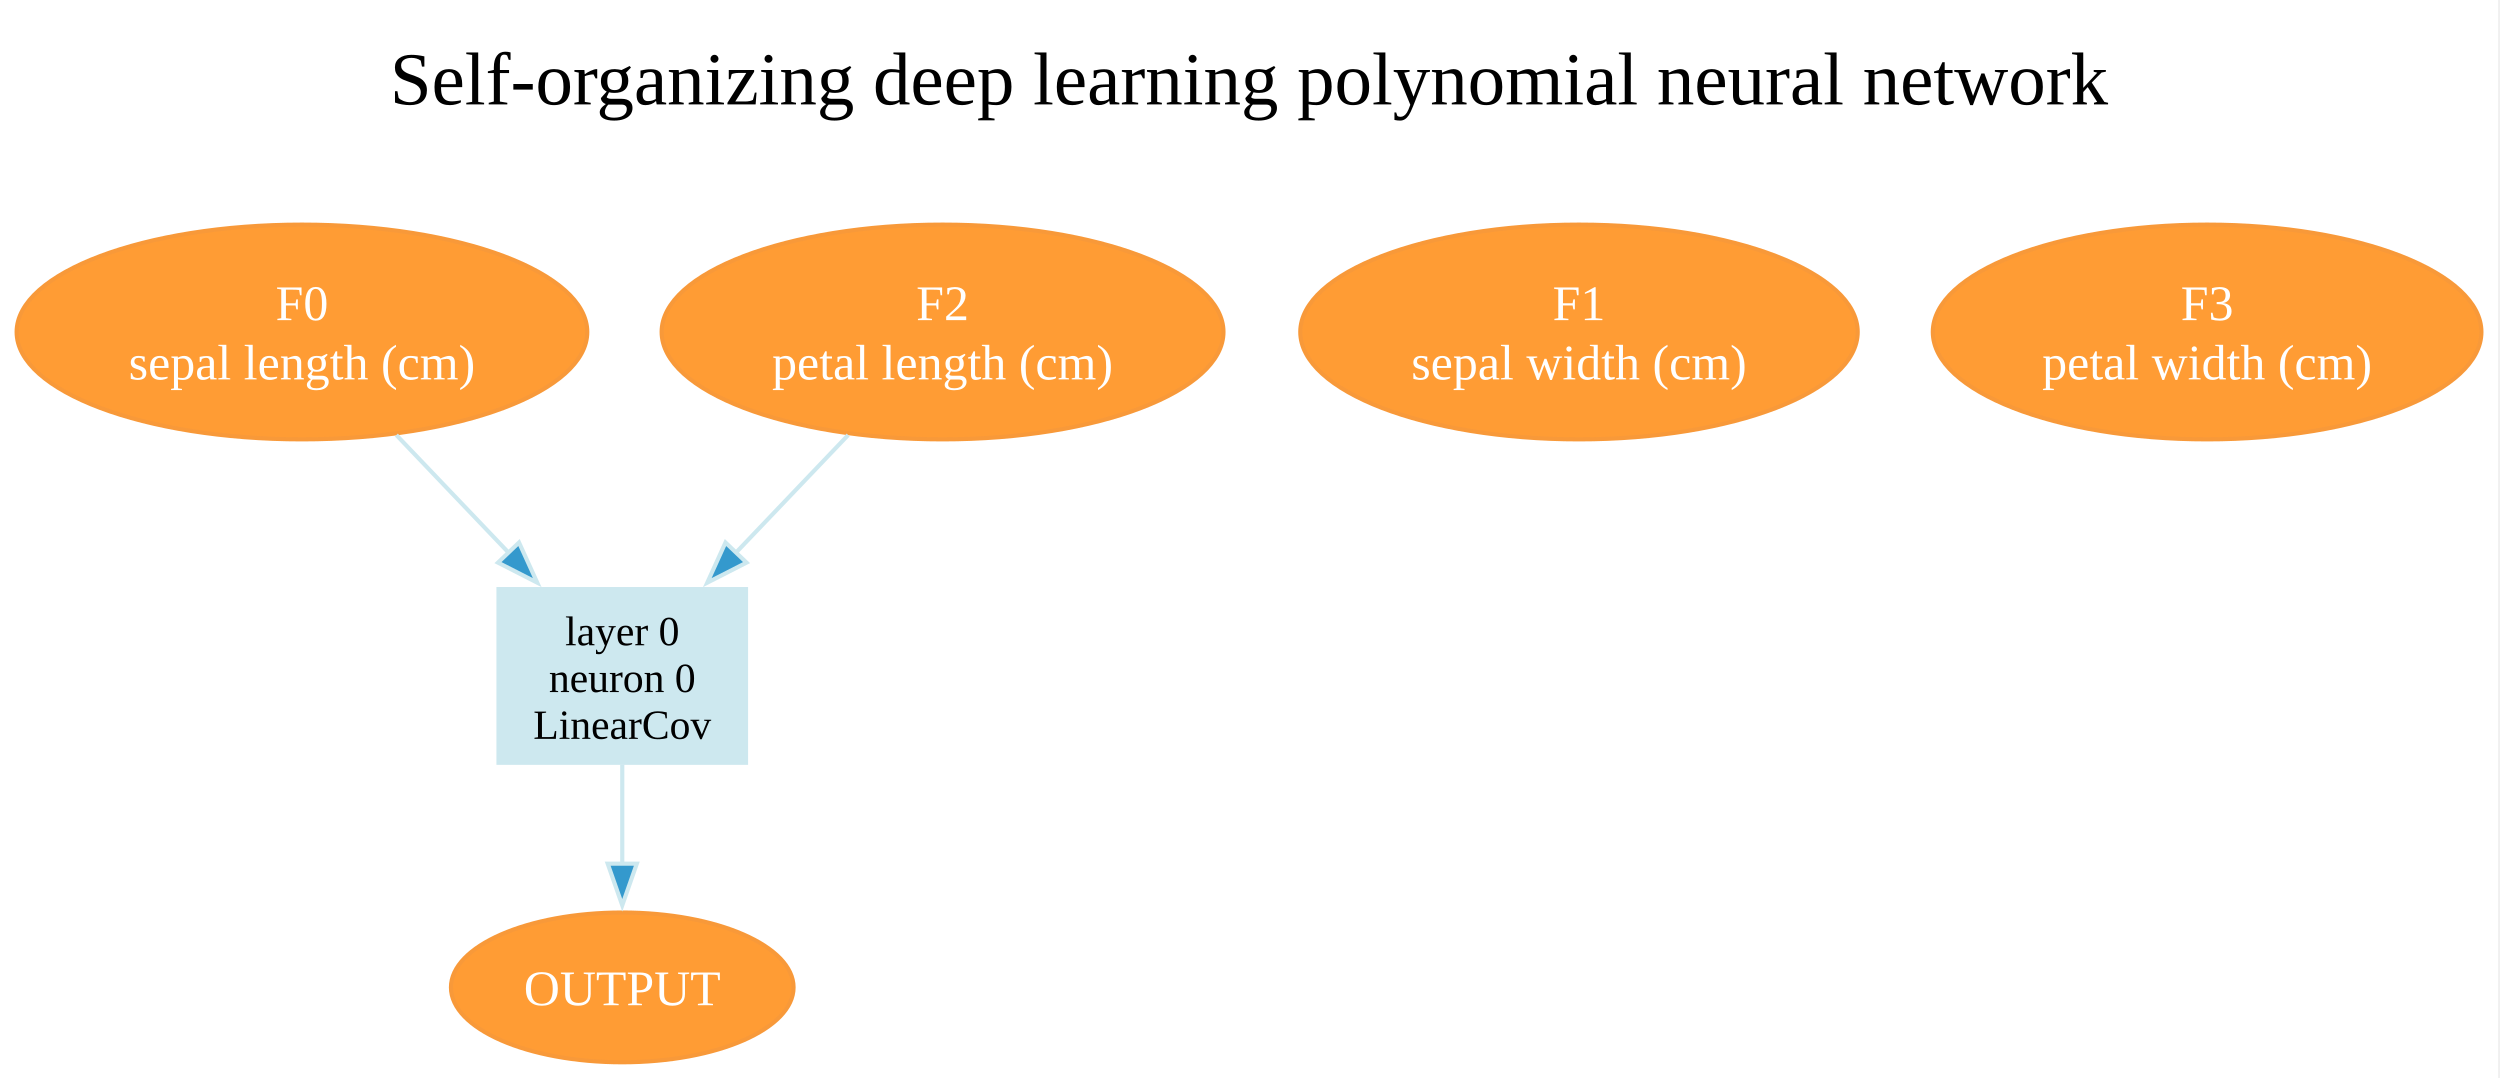
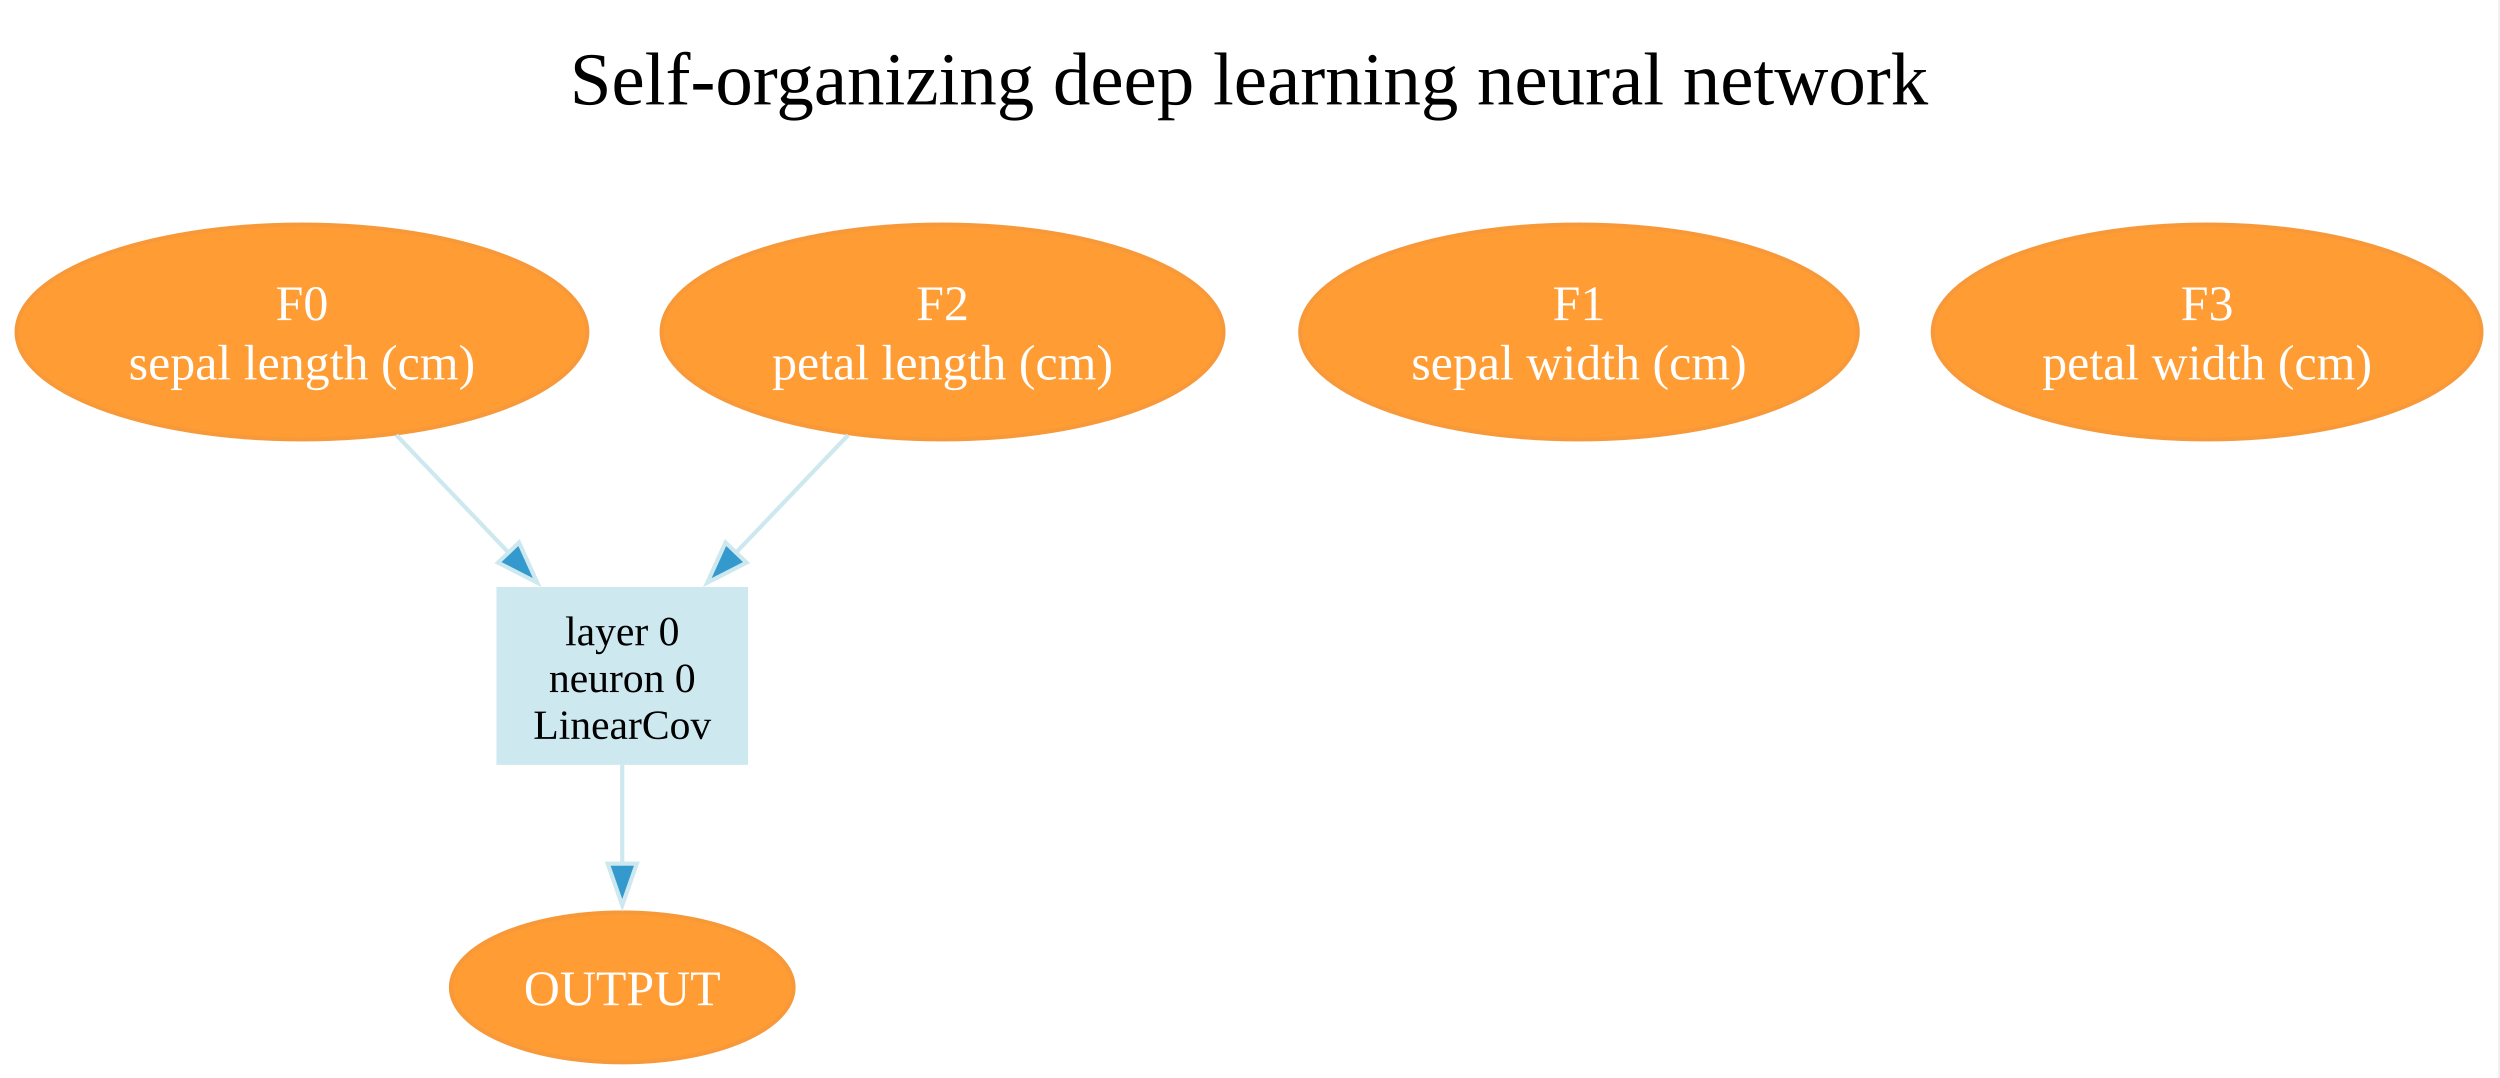
<svg xmlns="http://www.w3.org/2000/svg" width="601pt" height="259pt" viewBox="0.00 0.00 601.00 259.00">
  <g id="graph0" class="graph" transform="scale(1 1) rotate(0) translate(4 255.37)">
    <polygon fill="white" stroke="none" points="-4,4 -4,-255.37 596.53,-255.37 596.53,4 -4,4" />
-     <text xml:space="preserve" text-anchor="middle" x="296.26" y="-230.27" font-family="Times New Roman,serif" font-size="18.00">Self-organizing deep learning polynomial neural network</text>
+     <text xml:space="preserve" text-anchor="middle" x="296.26" y="-230.27" font-family="Times New Roman,serif" font-size="18.00">Self-organizing deep learning neural network</text>
    <text xml:space="preserve" text-anchor="middle" x="296.26" y="-209.27" font-family="Times New Roman,serif" font-size="18.00"> </text>
    <g id="node1" class="node">
      <ellipse fill="#ff9c34" stroke="#f89939" cx="145.59" cy="-18" rx="41.18" ry="18" />
      <text xml:space="preserve" text-anchor="middle" x="145.59" y="-13.72" font-family="Times New Roman,serif" font-size="12.00" fill="white">OUTPUT</text>
    </g>
    <g id="node2" class="node">
      <ellipse fill="#ff9c34" stroke="#f89939" cx="68.59" cy="-175.56" rx="68.59" ry="25.81" />
      <text xml:space="preserve" text-anchor="middle" x="68.59" y="-178.41" font-family="Times New Roman,serif" font-size="12.00" fill="white">F0</text>
      <text xml:space="preserve" text-anchor="middle" x="68.59" y="-164.16" font-family="Times New Roman,serif" font-size="12.00" fill="white">sepal length (cm)</text>
    </g>
    <g id="node6" class="node">
      <polygon fill="#cde8ef" stroke="#cde8ef" points="175.34,-113.75 115.84,-113.75 115.84,-72 175.34,-72 175.34,-113.75" />
      <text xml:space="preserve" text-anchor="middle" x="145.59" y="-100.25" font-family="Times New Roman,serif" font-size="10.00">layer 0</text>
      <text xml:space="preserve" text-anchor="middle" x="145.59" y="-89" font-family="Times New Roman,serif" font-size="10.00">neuron 0</text>
      <text xml:space="preserve" text-anchor="middle" x="145.59" y="-77.75" font-family="Times New Roman,serif" font-size="10.00">LinearCov</text>
    </g>
    <g id="edge1" class="edge">
      <path fill="none" stroke="#cde8ef" d="M91.28,-150.79C99.77,-141.89 109.5,-131.69 118.36,-122.41" />
      <polygon fill="#3499cd" stroke="#cde8ef" points="120.77,-124.95 125.15,-115.3 115.71,-120.12 120.77,-124.95" />
    </g>
    <g id="node3" class="node">
      <ellipse fill="#ff9c34" stroke="#f89939" cx="375.59" cy="-175.56" rx="67" ry="25.81" />
      <text xml:space="preserve" text-anchor="middle" x="375.59" y="-178.41" font-family="Times New Roman,serif" font-size="12.00" fill="white">F1</text>
      <text xml:space="preserve" text-anchor="middle" x="375.59" y="-164.16" font-family="Times New Roman,serif" font-size="12.00" fill="white">sepal width (cm)</text>
    </g>
    <g id="node4" class="node">
      <ellipse fill="#ff9c34" stroke="#f89939" cx="222.59" cy="-175.56" rx="67.53" ry="25.81" />
      <text xml:space="preserve" text-anchor="middle" x="222.59" y="-178.41" font-family="Times New Roman,serif" font-size="12.00" fill="white">F2</text>
      <text xml:space="preserve" text-anchor="middle" x="222.59" y="-164.16" font-family="Times New Roman,serif" font-size="12.00" fill="white">petal length (cm)</text>
    </g>
    <g id="edge2" class="edge">
      <path fill="none" stroke="#cde8ef" d="M199.9,-150.79C191.41,-141.89 181.68,-131.69 172.82,-122.41" />
      <polygon fill="#3499cd" stroke="#cde8ef" points="175.47,-120.12 166.03,-115.3 170.41,-124.95 175.47,-120.12" />
    </g>
    <g id="node5" class="node">
      <ellipse fill="#ff9c34" stroke="#f89939" cx="526.59" cy="-175.56" rx="65.94" ry="25.81" />
      <text xml:space="preserve" text-anchor="middle" x="526.59" y="-178.41" font-family="Times New Roman,serif" font-size="12.00" fill="white">F3</text>
      <text xml:space="preserve" text-anchor="middle" x="526.59" y="-164.16" font-family="Times New Roman,serif" font-size="12.00" fill="white">petal width (cm)</text>
    </g>
    <g id="edge3" class="edge">
      <path fill="none" stroke="#cde8ef" d="M145.59,-71.58C145.59,-64.19 145.59,-55.7 145.59,-47.73" />
      <polygon fill="#3499cd" stroke="#cde8ef" points="149.09,-47.74 145.59,-37.74 142.09,-47.74 149.09,-47.74" />
    </g>
  </g>
</svg>
